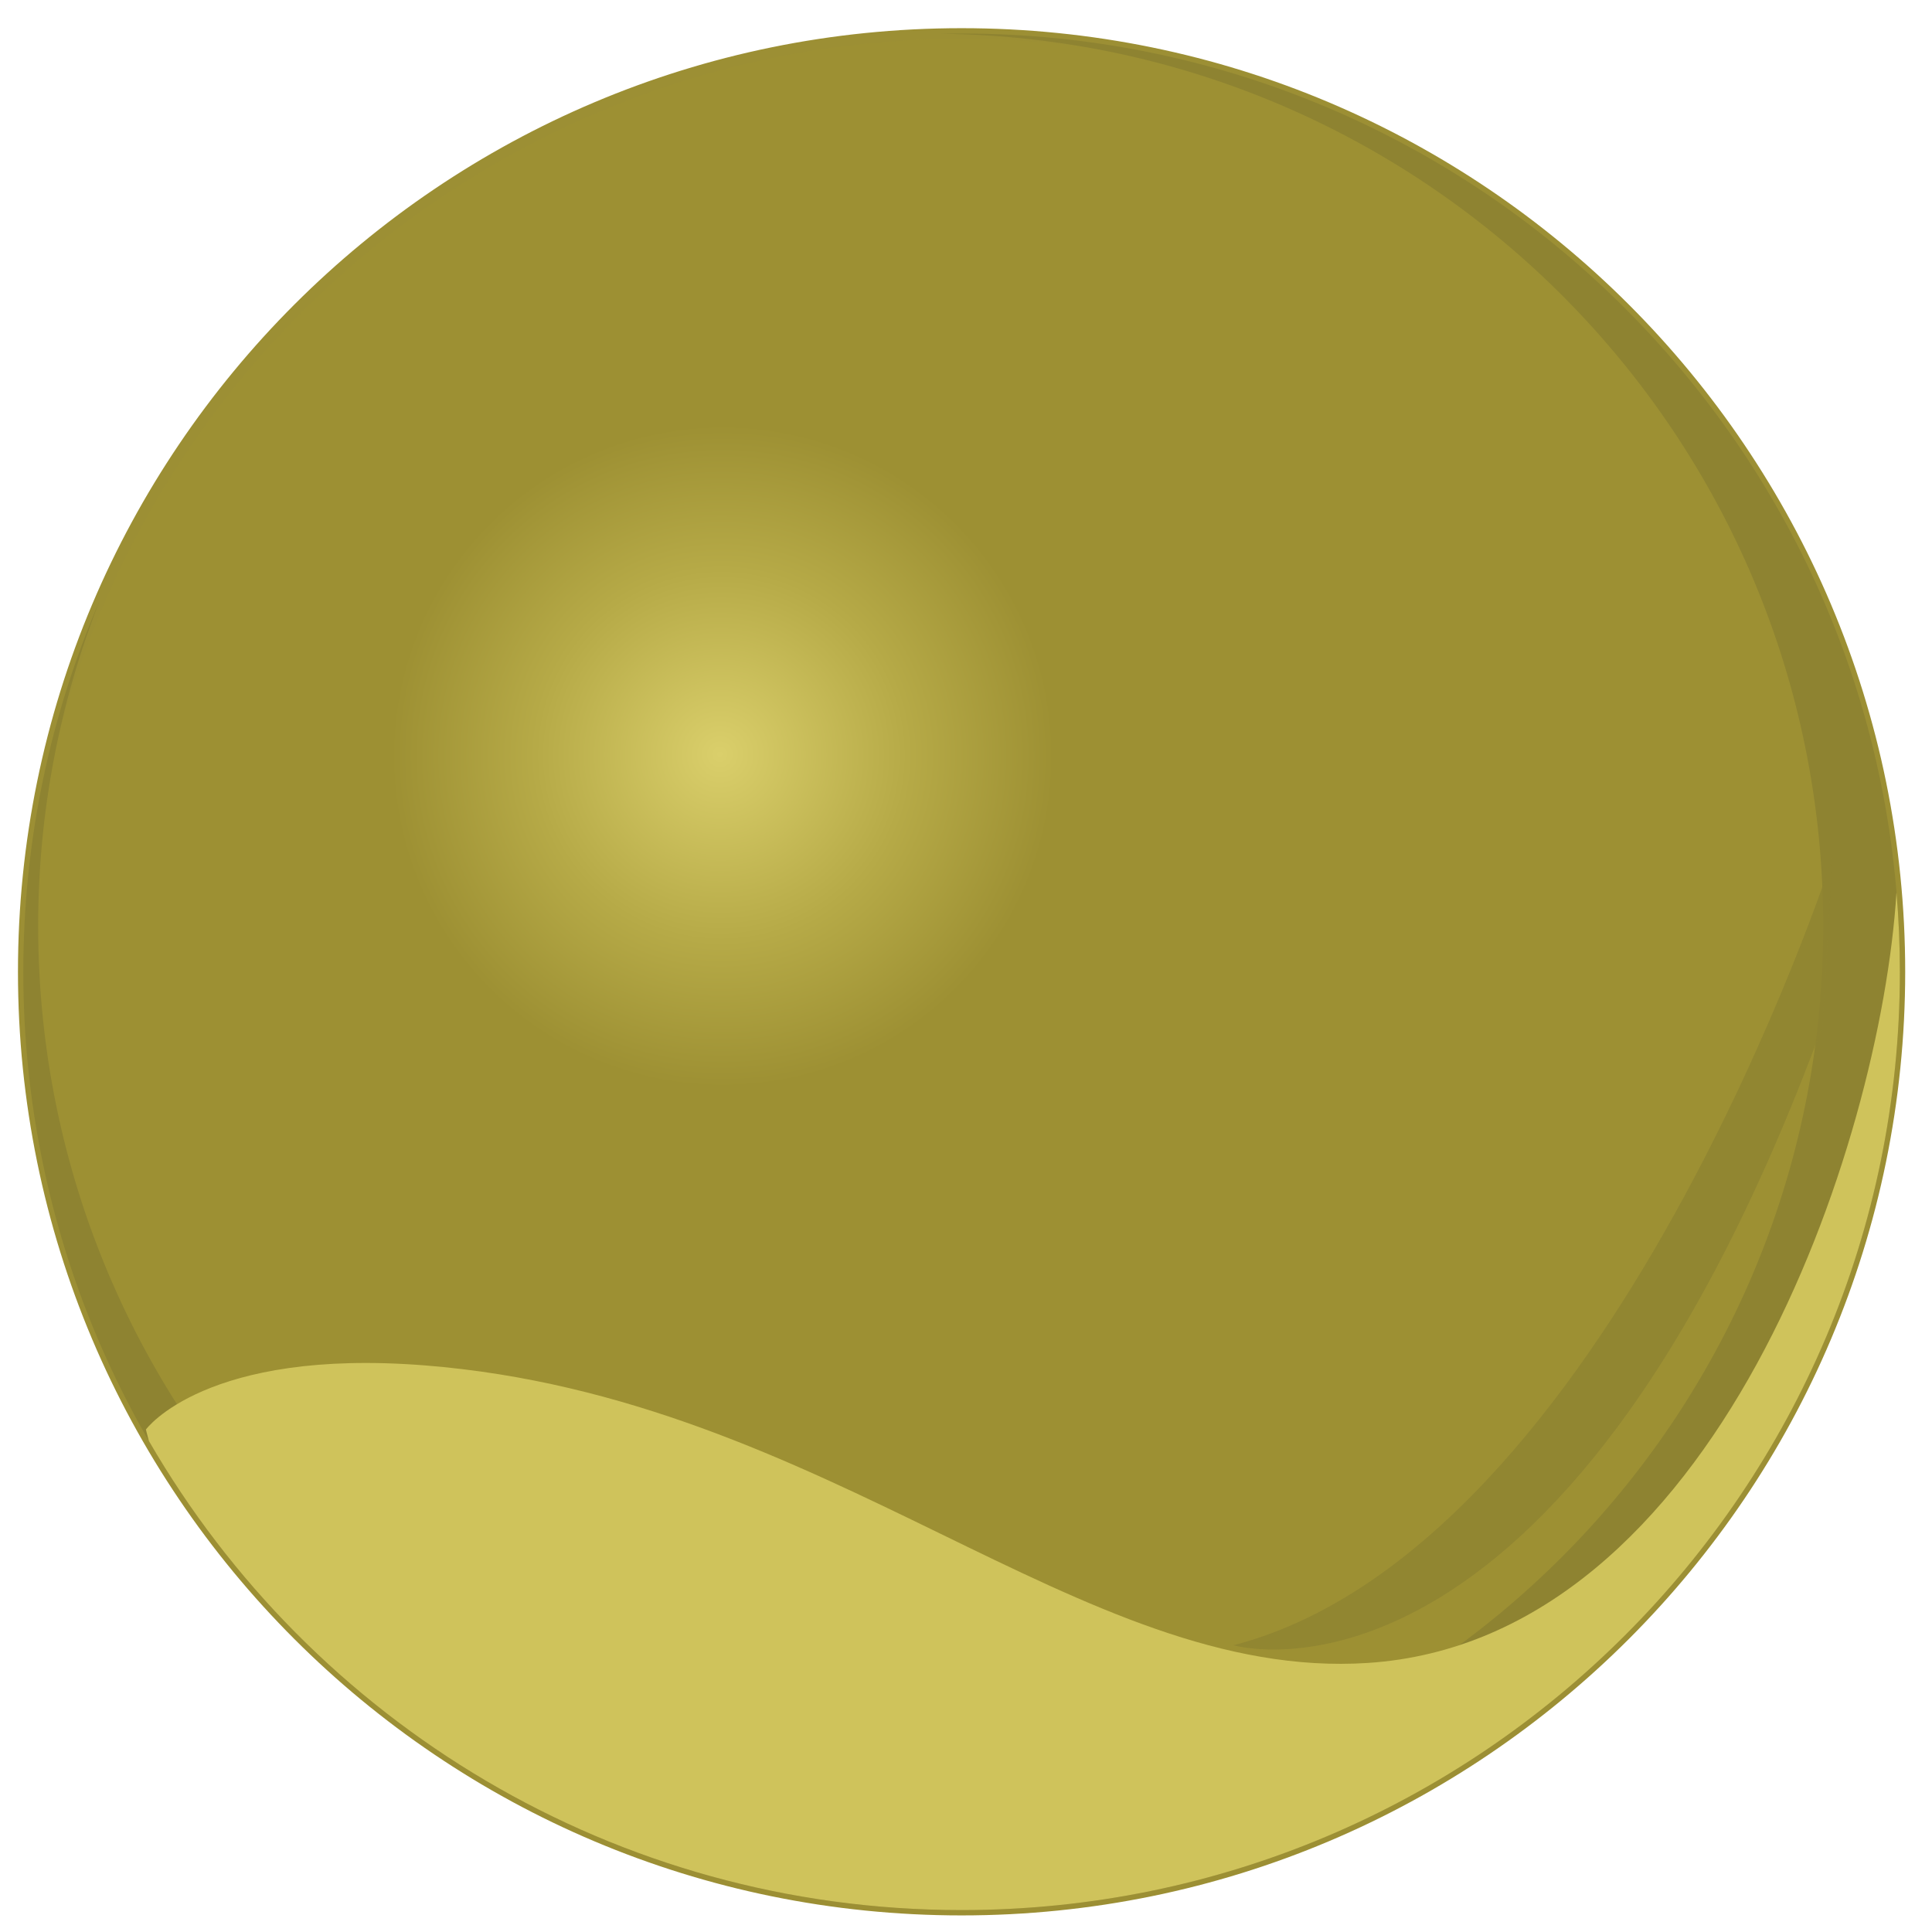
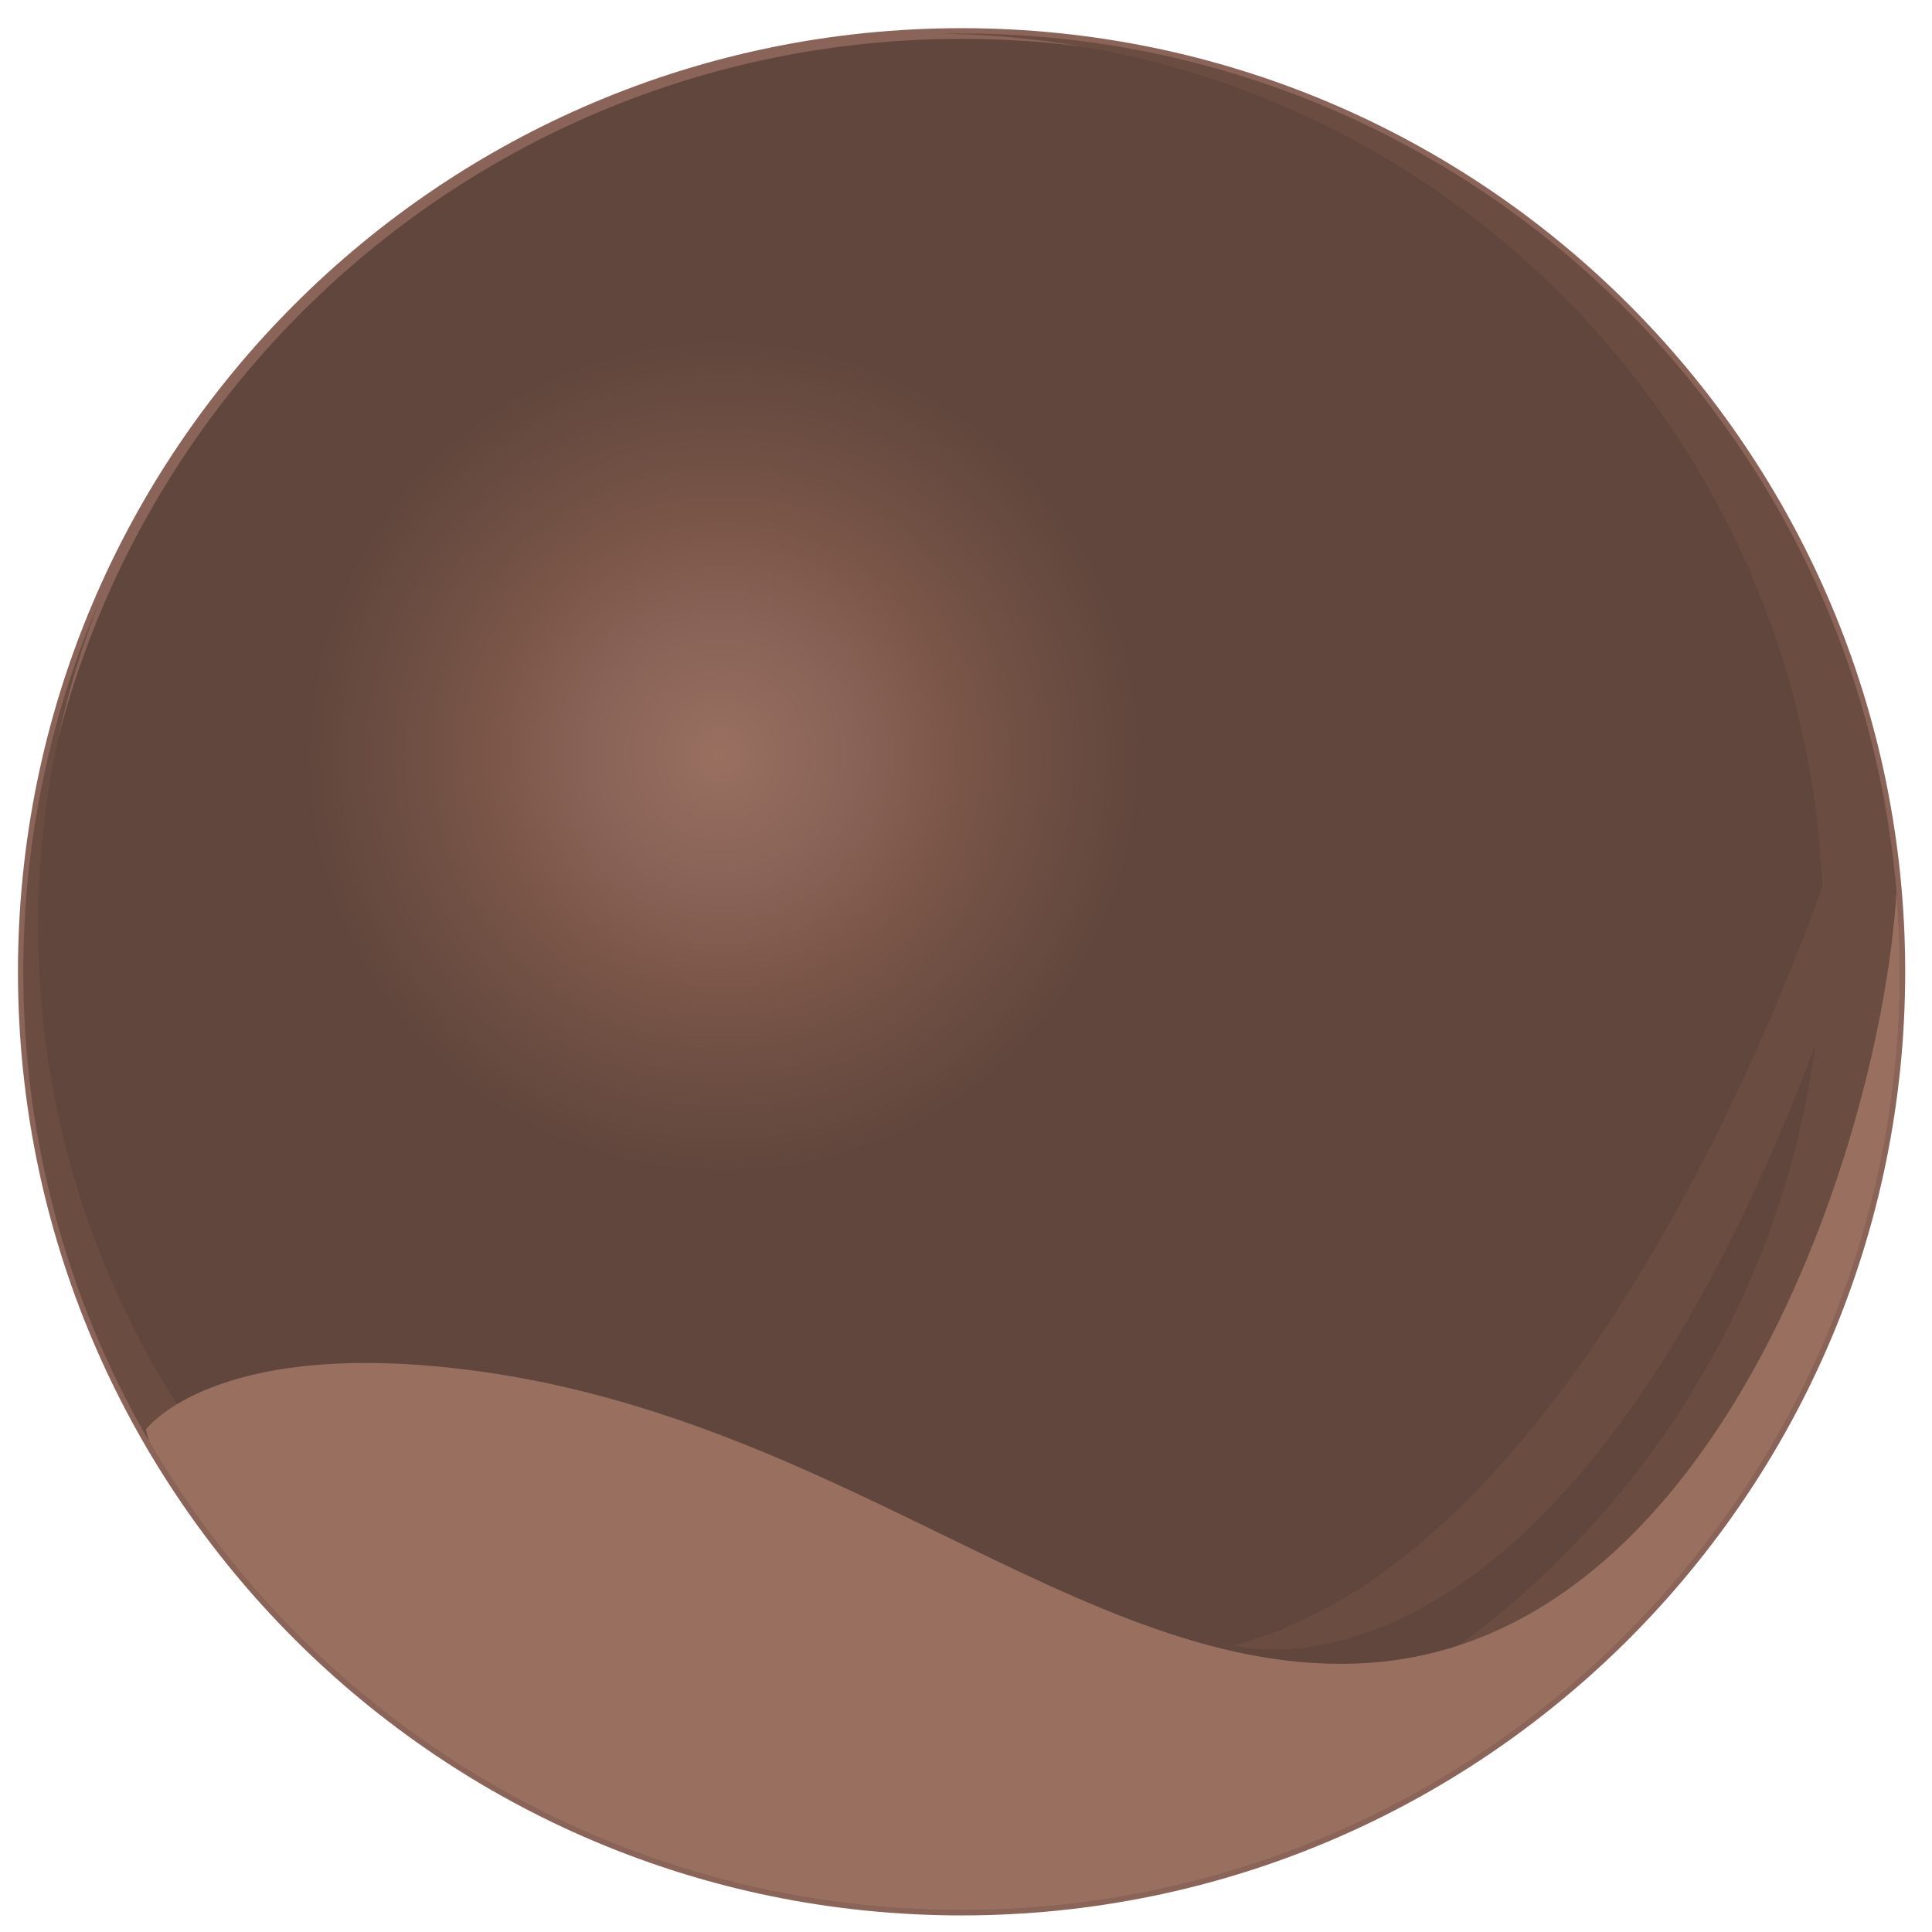
<svg xmlns="http://www.w3.org/2000/svg" version="1.1" x="0px" y="0px" width="181px" height="181px" viewBox="-1.683 -2.64 181 181">
  <defs>
- </defs>
-   <radialGradient id="SVGID_1_" cx="66.106" cy="68.25" r="40.02" fx="65.749" fy="68.018" gradientUnits="userSpaceOnUse">
-     <stop offset="0" style="stop-color:#DACF6B" />
-     <stop offset="0.435" style="stop-color:#B6AA47" />
-     <stop offset="0.776" style="stop-color:#9D9033" />
-   </radialGradient>
-   <circle fill="url(#SVGID_1_)" stroke="#9C8F34" stroke-miterlimit="10" cx="88.403" cy="88.403" r="87.903" />
-   <path fill="#8E8331" d="M88.403,0.5c-0.646,0-1.288,0.011-1.93,0.024c45.732,0.52,82.65,37.735,82.65,83.59  c0,46.181-37.436,83.616-83.615,83.616c-46.179,0-83.615-37.435-83.615-83.616c0-10.759,2.055-21.033,5.757-30.48  C3.052,64.299,0.5,76.052,0.5,88.403c0,48.549,39.356,87.903,87.903,87.903c48.548,0,87.903-39.354,87.903-87.903  C176.307,39.856,136.951,0.5,88.403,0.5z" />
-   <path fill="#CFC35B" d="M176.307,88.403c0-2.51-0.111-4.993-0.317-7.449c-1.487,23.744-16.924,70.053-49.513,72.198  c-26.987,1.776-50.599-24.87-88.332-27.872c-20.588-1.638-26.157,6.003-26.157,6.003s0.086,0.385,0.279,1.079  c15.2,26.27,43.604,43.944,76.137,43.944C136.951,176.307,176.307,136.952,176.307,88.403z" />
-   <path opacity="0.8" fill="#8E8331" d="M169.992,77.715c0,0-20.842,64.608-56.11,73.779c0,0,30.505,8.99,55.185-58.038  L169.992,77.715z" />
+     <radialGradient id="SVGID_1_" cx="66.106" cy="68.25" r="40.02" fx="65.749" fy="68.018" gradientUnits="userSpaceOnUse">
+       <stop offset="0" style="stop-color:#997060" />
+       <stop offset="0.284" style="stop-color:#8A6458" />
+       <stop offset="0.568" style="stop-color:#795548" />
+       <stop offset="0.81" style="stop-color:#6A4C41" />
+       <stop offset="0.982" style="stop-color:#61463D" />
+     </radialGradient>
+   </defs>
+   <circle fill="url(#SVGID_1_)" stroke="#8A6458" stroke-miterlimit="10" cx="88.403" cy="88.403" r="87.903" />
+   <path fill="#6A4C41" d="M88.403,0.5c-0.646,0-1.288,0.011-1.93,0.024c45.732,0.52,82.65,37.735,82.65,83.59 c0,46.181-37.436,83.616-83.615,83.616c-46.179,0-83.615-37.435-83.615-83.616c0-10.759,2.055-21.033,5.757-30.48 C3.052,64.299,0.5,76.052,0.5,88.403c0,48.549,39.356,87.903,87.903,87.903c48.548,0,87.903-39.354,87.903-87.903 C176.307,39.856,136.951,0.5,88.403,0.5z" />
+   <path fill="#997060" d="M176.307,88.403c0-2.51-0.111-4.993-0.317-7.449c-1.487,23.744-16.924,70.053-49.513,72.198 c-26.987,1.776-50.599-24.87-88.332-27.872c-20.588-1.638-26.157,6.003-26.157,6.003s0.086,0.385,0.279,1.079 c15.2,26.27,43.604,43.944,76.137,43.944C136.951,176.307,176.307,136.952,176.307,88.403z" />
+   <path fill="#6A4C41" d="M169.992,77.715c0,0-20.842,64.608-56.11,73.779c0,0,30.505,8.99,55.185-58.038L169.992,77.715z" />
</svg>
